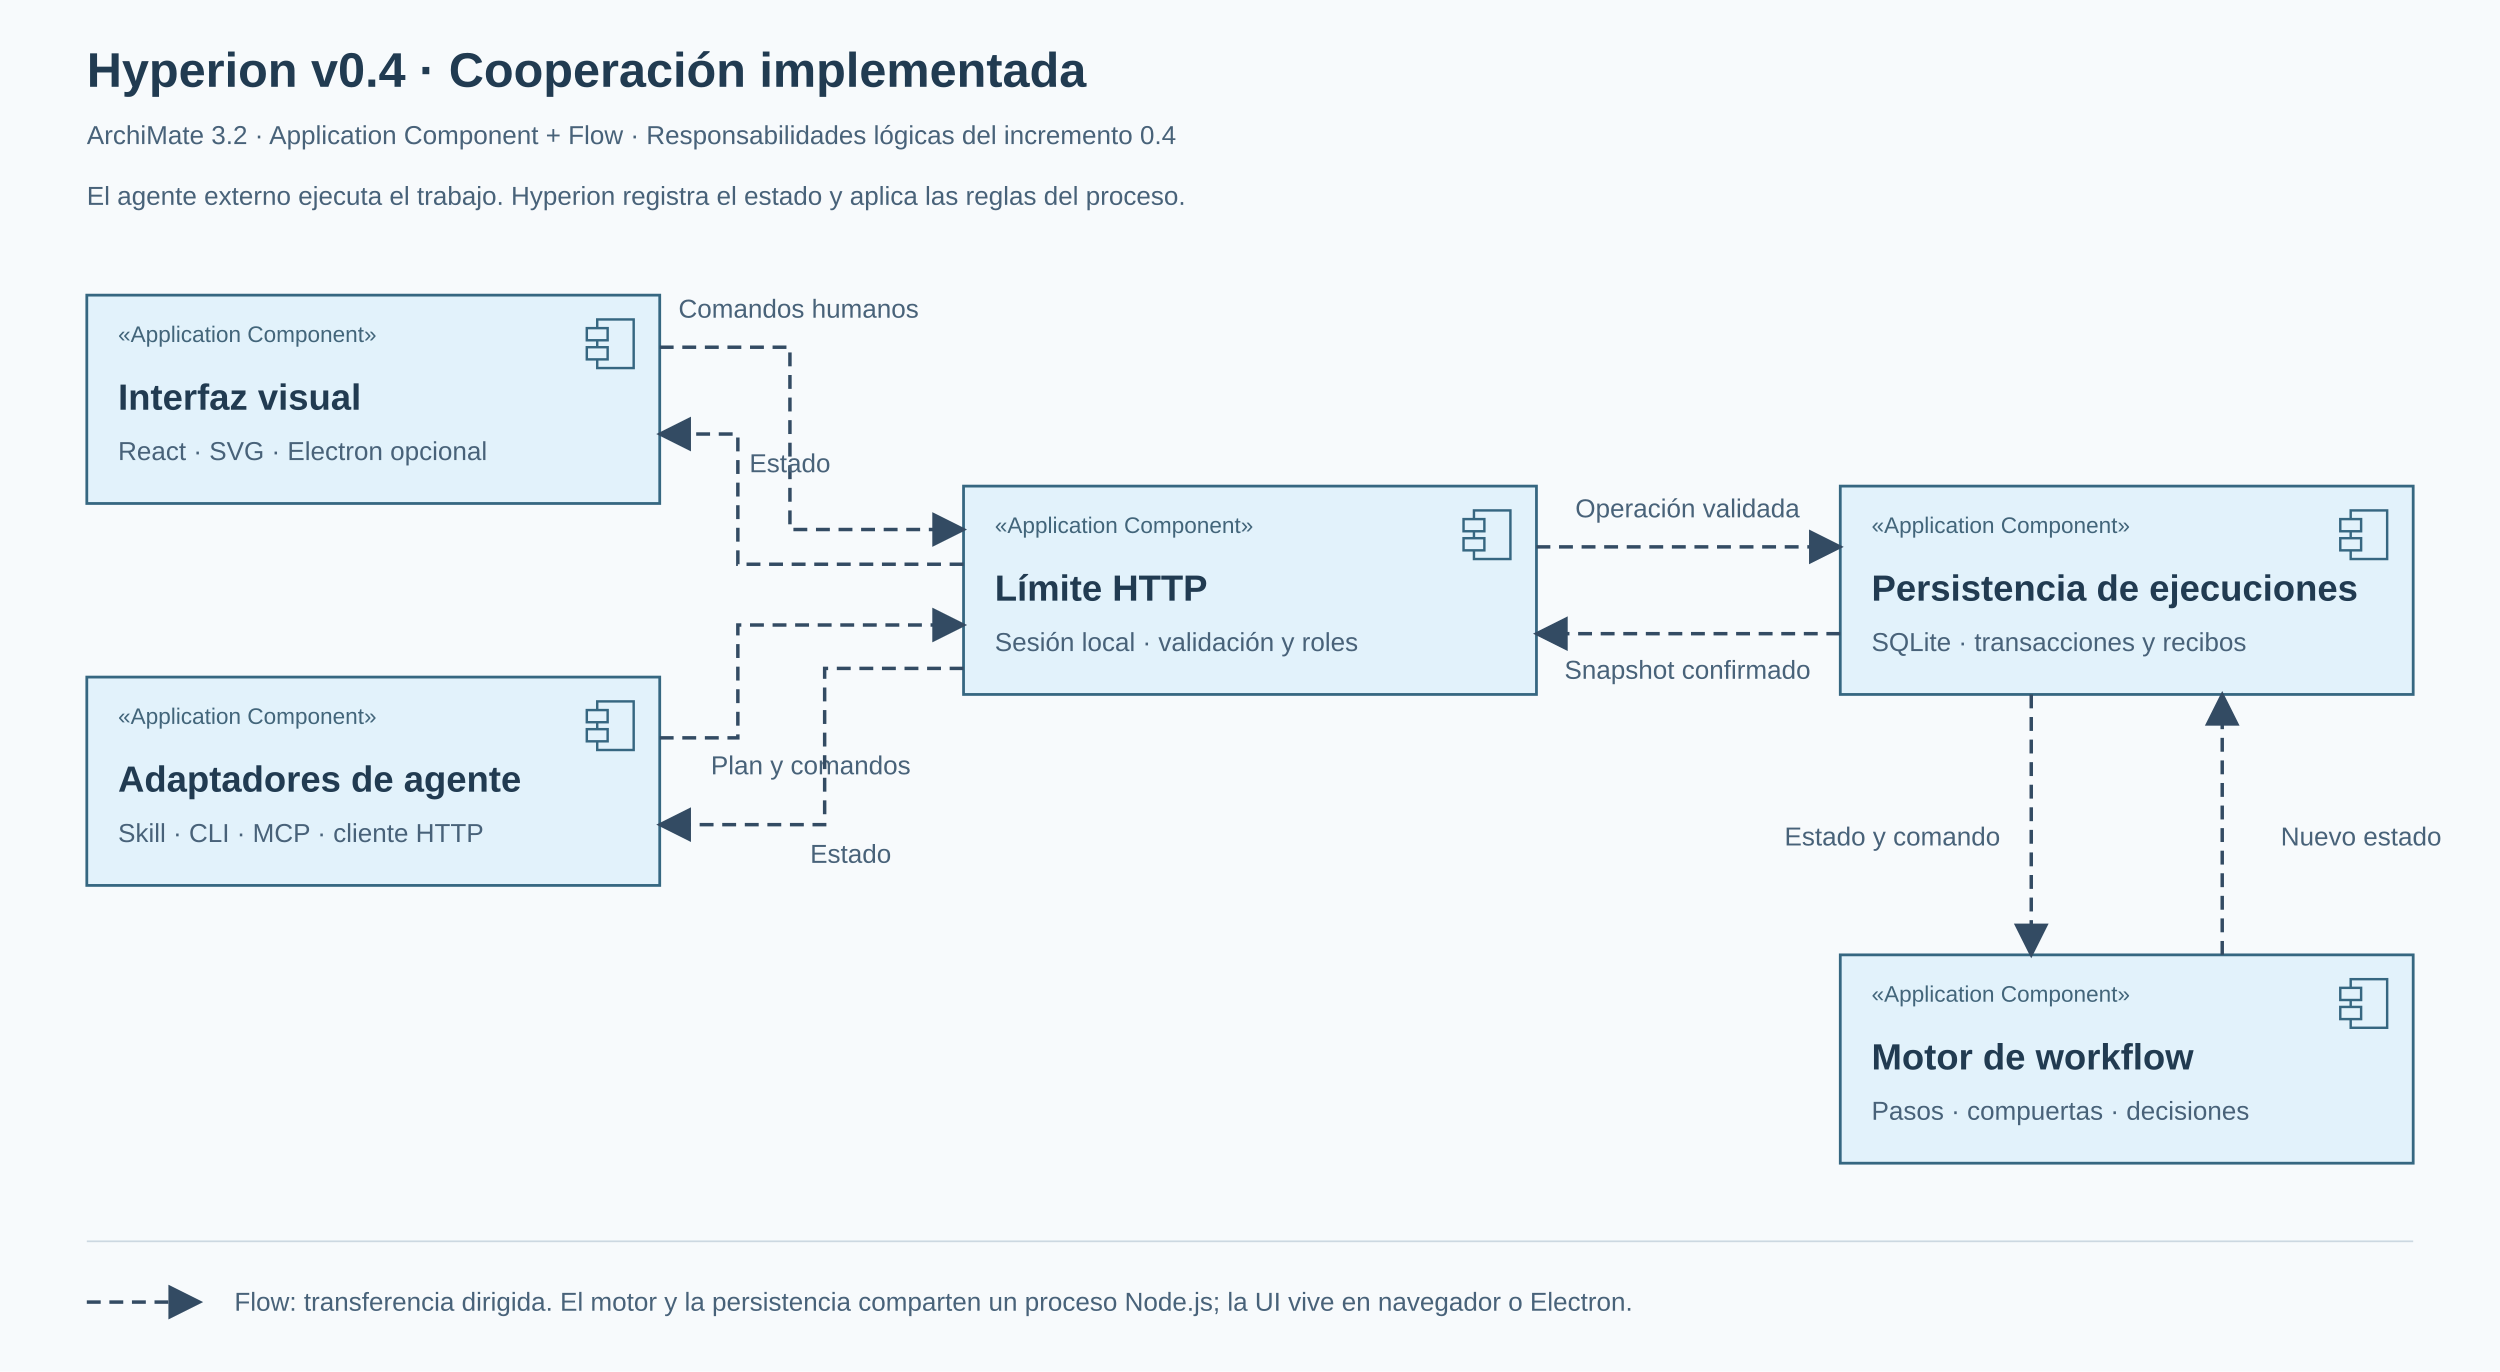
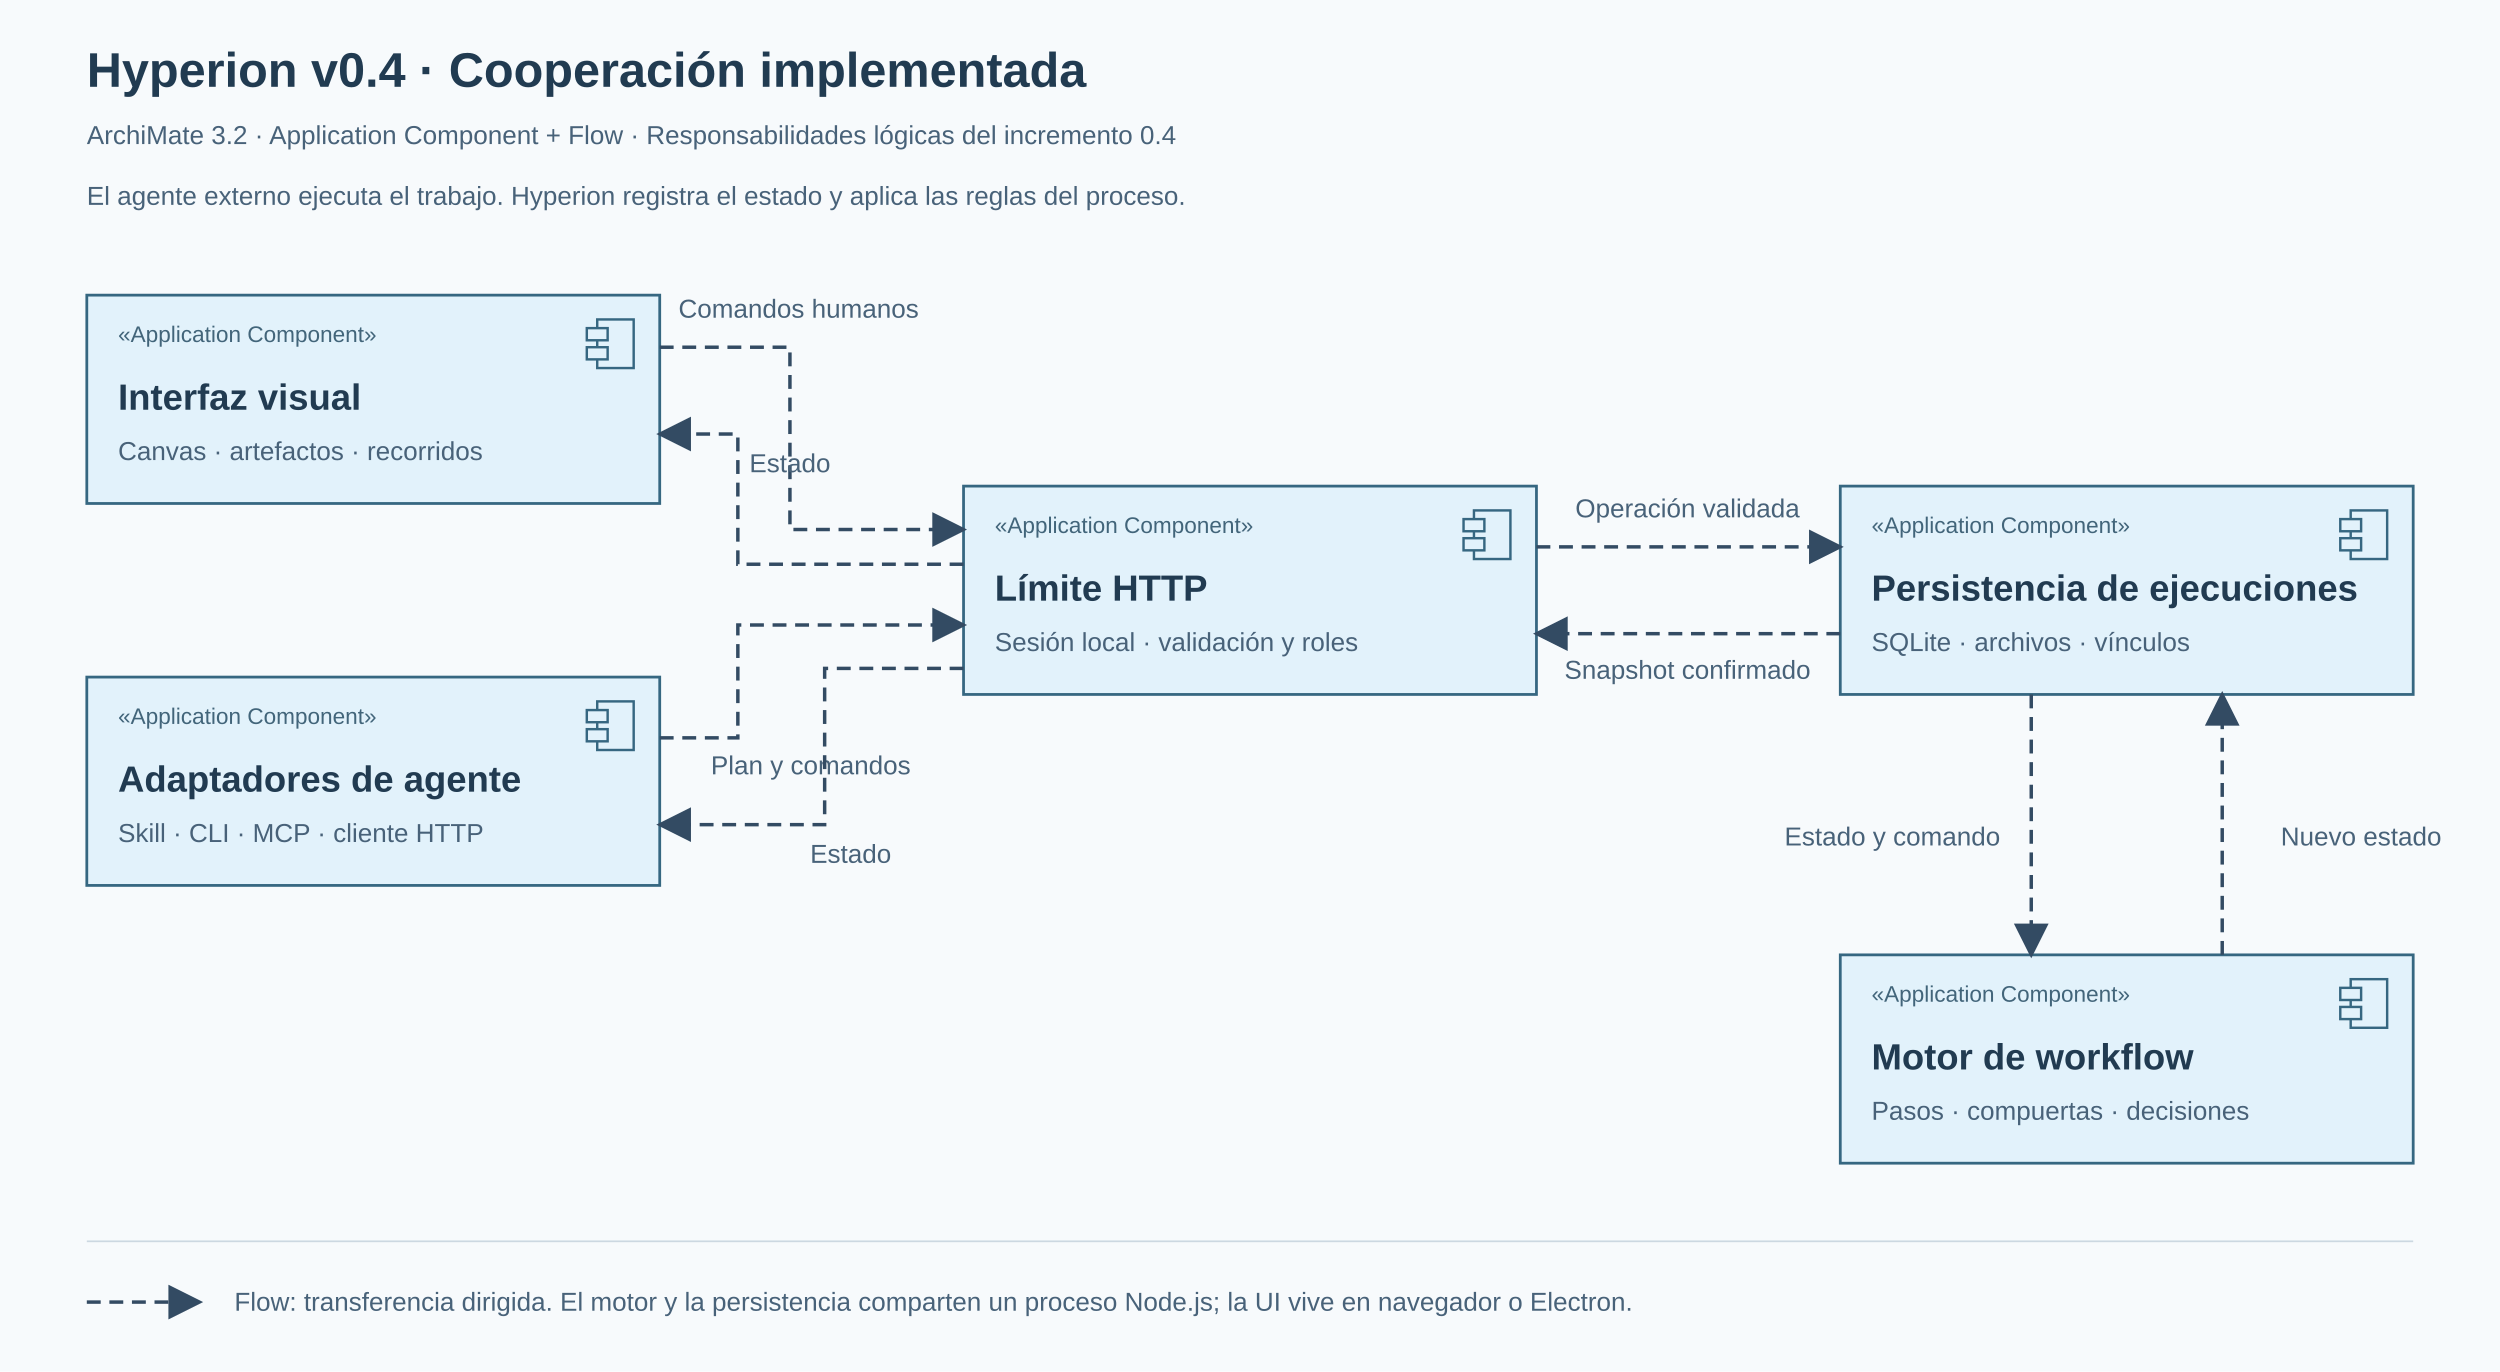
<svg xmlns="http://www.w3.org/2000/svg" width="1440" height="790" viewBox="0 0 1440 790" role="img" aria-labelledby="title desc">
  <defs>
    <marker id="flow" markerWidth="10" markerHeight="10" refX="9" refY="5" orient="auto">
      <path d="M0 0 L10 5 L0 10 Z" fill="#334b63" />
    </marker>
  </defs>
  <style>text{font-family:Arial,sans-serif;fill:#213b51}.title{font-size:28px;font-weight:700}.note{font-size:15px;fill:#486279}.type{font-size:13px;fill:#42657a}.name{font-size:21px;font-weight:700}.edge{fill:none;stroke:#334b63;stroke-width:2;stroke-dasharray:8 5;marker-end:url(#flow)}</style>
  <rect width="1440" height="790" fill="#f7fafc" />
  <text x="50" y="50" class="title">Hyperion v0.4 · Cooperación implementada</text>
  <text x="50" y="83" class="note">ArchiMate 3.2 · Application Component + Flow · Responsabilidades lógicas del incremento 0.4</text>
  <text x="50" y="118" class="note">El agente externo ejecuta el trabajo. Hyperion registra el estado y aplica las reglas del proceso.</text>
  <g id="I1" data-archimate-type="ApplicationComponent">
    <rect x="50" y="170" width="330" height="120" fill="#e2f2fb" stroke="#366781" stroke-width="1.6" />
    <text x="68" y="197" class="type">«Application Component»</text>
    <text x="68" y="236" class="name">Interfaz visual</text>
-     <text x="68" y="265" class="note">React · SVG · Electron opcional</text>
+     <text x="68" y="265" class="note">Canvas · artefactos · recorridos</text>
    <g fill="#e2f2fb" stroke="#366781" stroke-width="1.4">
      <rect x="344" y="184" width="21" height="28" />
      <rect x="338" y="189" width="12" height="7" />
      <rect x="338" y="200" width="12" height="7" />
    </g>
  </g>
  <g id="I2" data-archimate-type="ApplicationComponent">
    <rect x="50" y="390" width="330" height="120" fill="#e2f2fb" stroke="#366781" stroke-width="1.6" />
    <text x="68" y="417" class="type">«Application Component»</text>
    <text x="68" y="456" class="name">Adaptadores de agente</text>
    <text x="68" y="485" class="note">Skill · CLI · MCP · cliente HTTP</text>
    <g fill="#e2f2fb" stroke="#366781" stroke-width="1.4">
      <rect x="344" y="404" width="21" height="28" />
      <rect x="338" y="409" width="12" height="7" />
      <rect x="338" y="420" width="12" height="7" />
    </g>
  </g>
  <g id="I3" data-archimate-type="ApplicationComponent">
    <rect x="555" y="280" width="330" height="120" fill="#e2f2fb" stroke="#366781" stroke-width="1.6" />
    <text x="573" y="307" class="type">«Application Component»</text>
    <text x="573" y="346" class="name">Límite HTTP</text>
    <text x="573" y="375" class="note">Sesión local · validación y roles</text>
    <g fill="#e2f2fb" stroke="#366781" stroke-width="1.4">
      <rect x="849" y="294" width="21" height="28" />
      <rect x="843" y="299" width="12" height="7" />
      <rect x="843" y="310" width="12" height="7" />
    </g>
  </g>
  <g id="I4" data-archimate-type="ApplicationComponent">
    <rect x="1060" y="280" width="330" height="120" fill="#e2f2fb" stroke="#366781" stroke-width="1.6" />
    <text x="1078" y="307" class="type">«Application Component»</text>
    <text x="1078" y="346" class="name">Persistencia de ejecuciones</text>
-     <text x="1078" y="375" class="note">SQLite · transacciones y recibos</text>
+     <text x="1078" y="375" class="note">SQLite · archivos · vínculos</text>
    <g fill="#e2f2fb" stroke="#366781" stroke-width="1.4">
      <rect x="1354" y="294" width="21" height="28" />
      <rect x="1348" y="299" width="12" height="7" />
      <rect x="1348" y="310" width="12" height="7" />
    </g>
  </g>
  <g id="I5" data-archimate-type="ApplicationComponent">
    <rect x="1060" y="550" width="330" height="120" fill="#e2f2fb" stroke="#366781" stroke-width="1.6" />
    <text x="1078" y="577" class="type">«Application Component»</text>
    <text x="1078" y="616" class="name">Motor de workflow</text>
    <text x="1078" y="645" class="note">Pasos · compuertas · decisiones</text>
    <g fill="#e2f2fb" stroke="#366781" stroke-width="1.4">
      <rect x="1354" y="564" width="21" height="28" />
      <rect x="1348" y="569" width="12" height="7" />
      <rect x="1348" y="580" width="12" height="7" />
    </g>
  </g>
  <g id="IF1" data-archimate-type="Flow" data-source="I1" data-target="I3">
    <path class="edge" d="M380 200 H455 V305 H555" />
    <text x="460" y="183" class="note" text-anchor="middle">Comandos humanos</text>
  </g>
  <g id="IF2" data-archimate-type="Flow" data-source="I3" data-target="I1">
    <path class="edge" d="M555 325 H425 V250 H380" />
    <text x="455" y="272" class="note" text-anchor="middle">Estado</text>
  </g>
  <g id="IF3" data-archimate-type="Flow" data-source="I2" data-target="I3">
    <path class="edge" d="M380 425 H425 V360 H555" />
    <text x="467" y="446" class="note" text-anchor="middle">Plan y comandos</text>
  </g>
  <g id="IF4" data-archimate-type="Flow" data-source="I3" data-target="I2">
    <path class="edge" d="M555 385 H475 V475 H380" />
    <text x="490" y="497" class="note" text-anchor="middle">Estado</text>
  </g>
  <g id="IF5" data-archimate-type="Flow" data-source="I3" data-target="I4">
    <path class="edge" d="M885 315 H1060" />
    <text x="972" y="298" class="note" text-anchor="middle">Operación validada</text>
  </g>
  <g id="IF6" data-archimate-type="Flow" data-source="I4" data-target="I3">
    <path class="edge" d="M1060 365 H885" />
    <text x="972" y="391" class="note" text-anchor="middle">Snapshot confirmado</text>
  </g>
  <g id="IF7" data-archimate-type="Flow" data-source="I4" data-target="I5">
    <path class="edge" d="M1170 400 V550" />
    <text x="1090" y="487" class="note" text-anchor="middle">Estado y comando</text>
  </g>
  <g id="IF8" data-archimate-type="Flow" data-source="I5" data-target="I4">
    <path class="edge" d="M1280 550 V400" />
    <text x="1360" y="487" class="note" text-anchor="middle">Nuevo estado</text>
  </g>
  <path d="M50 715 H1390" stroke="#ccd8e1" />
  <path class="edge" d="M50 750 H115" />
  <text x="135" y="755" class="note">Flow: transferencia dirigida. El motor y la persistencia comparten un proceso Node.js; la UI vive en navegador o Electron.</text>
</svg>
